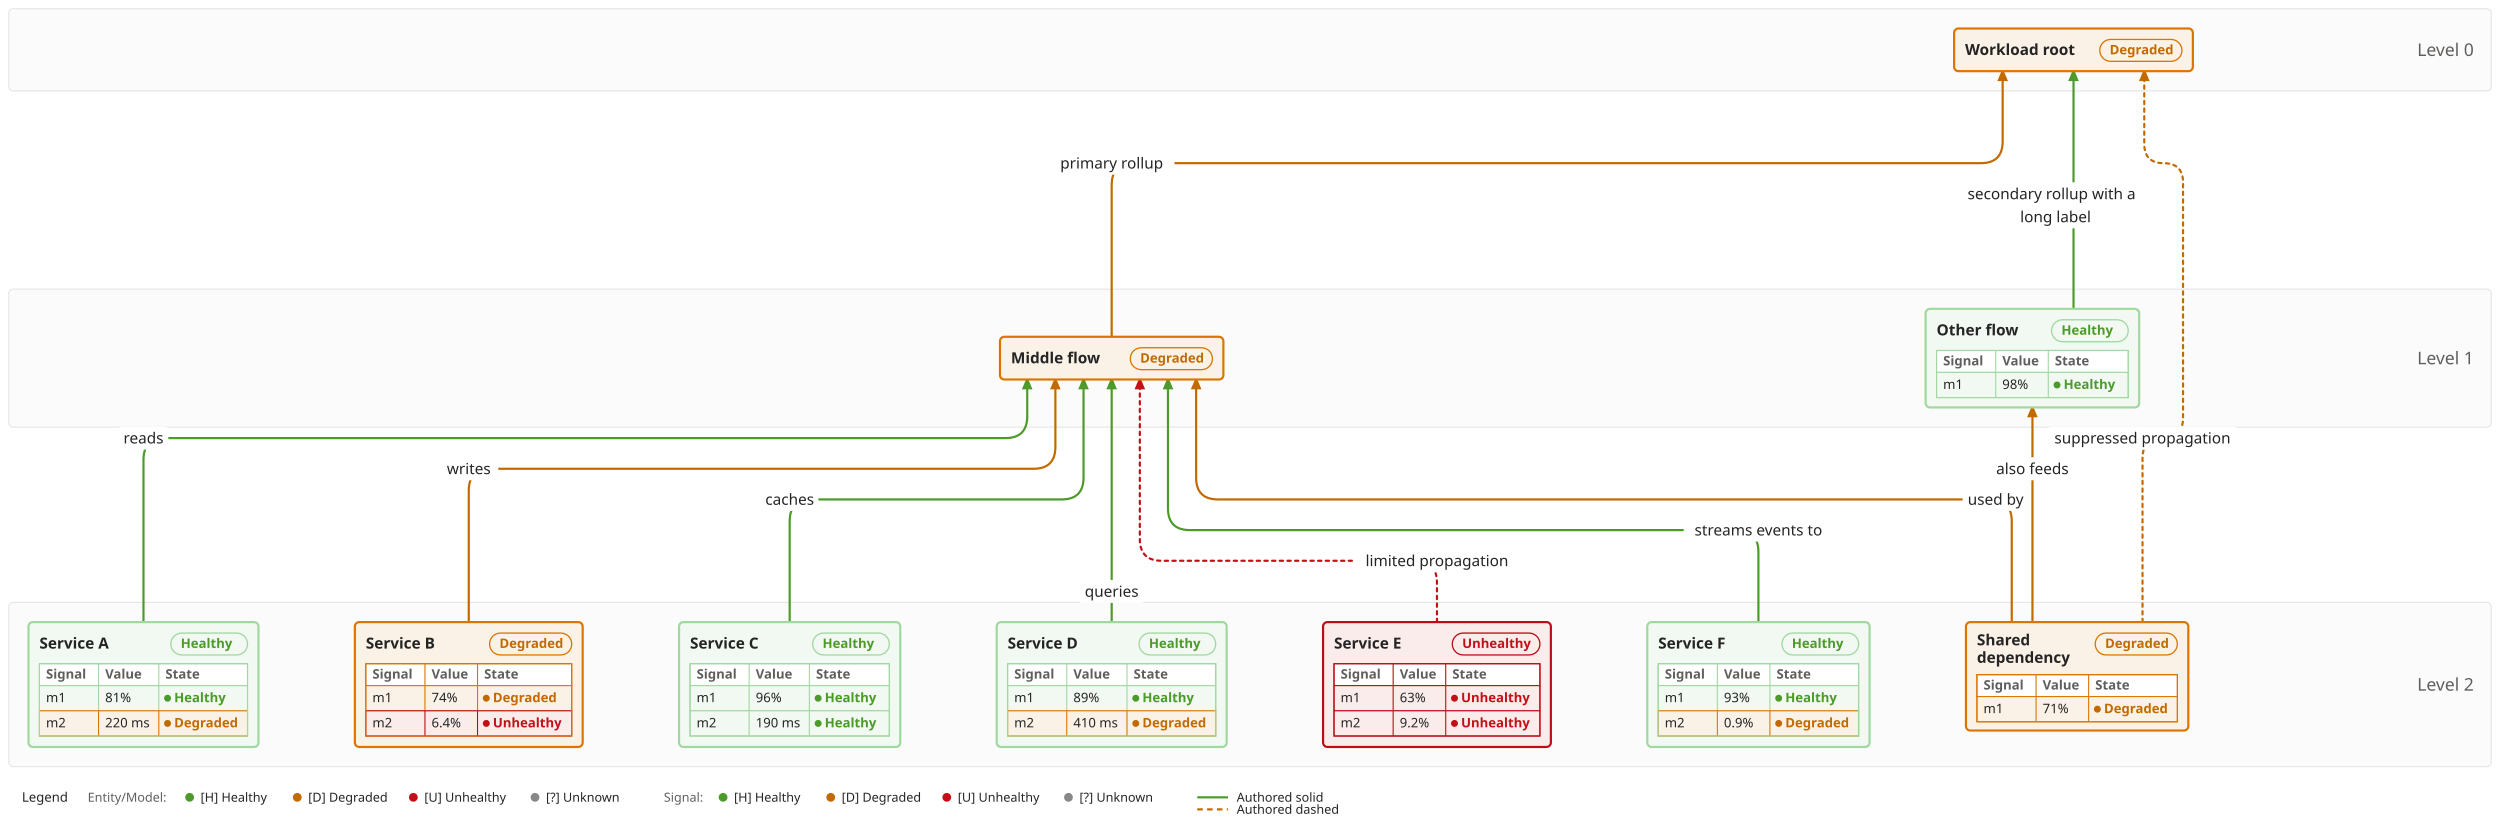
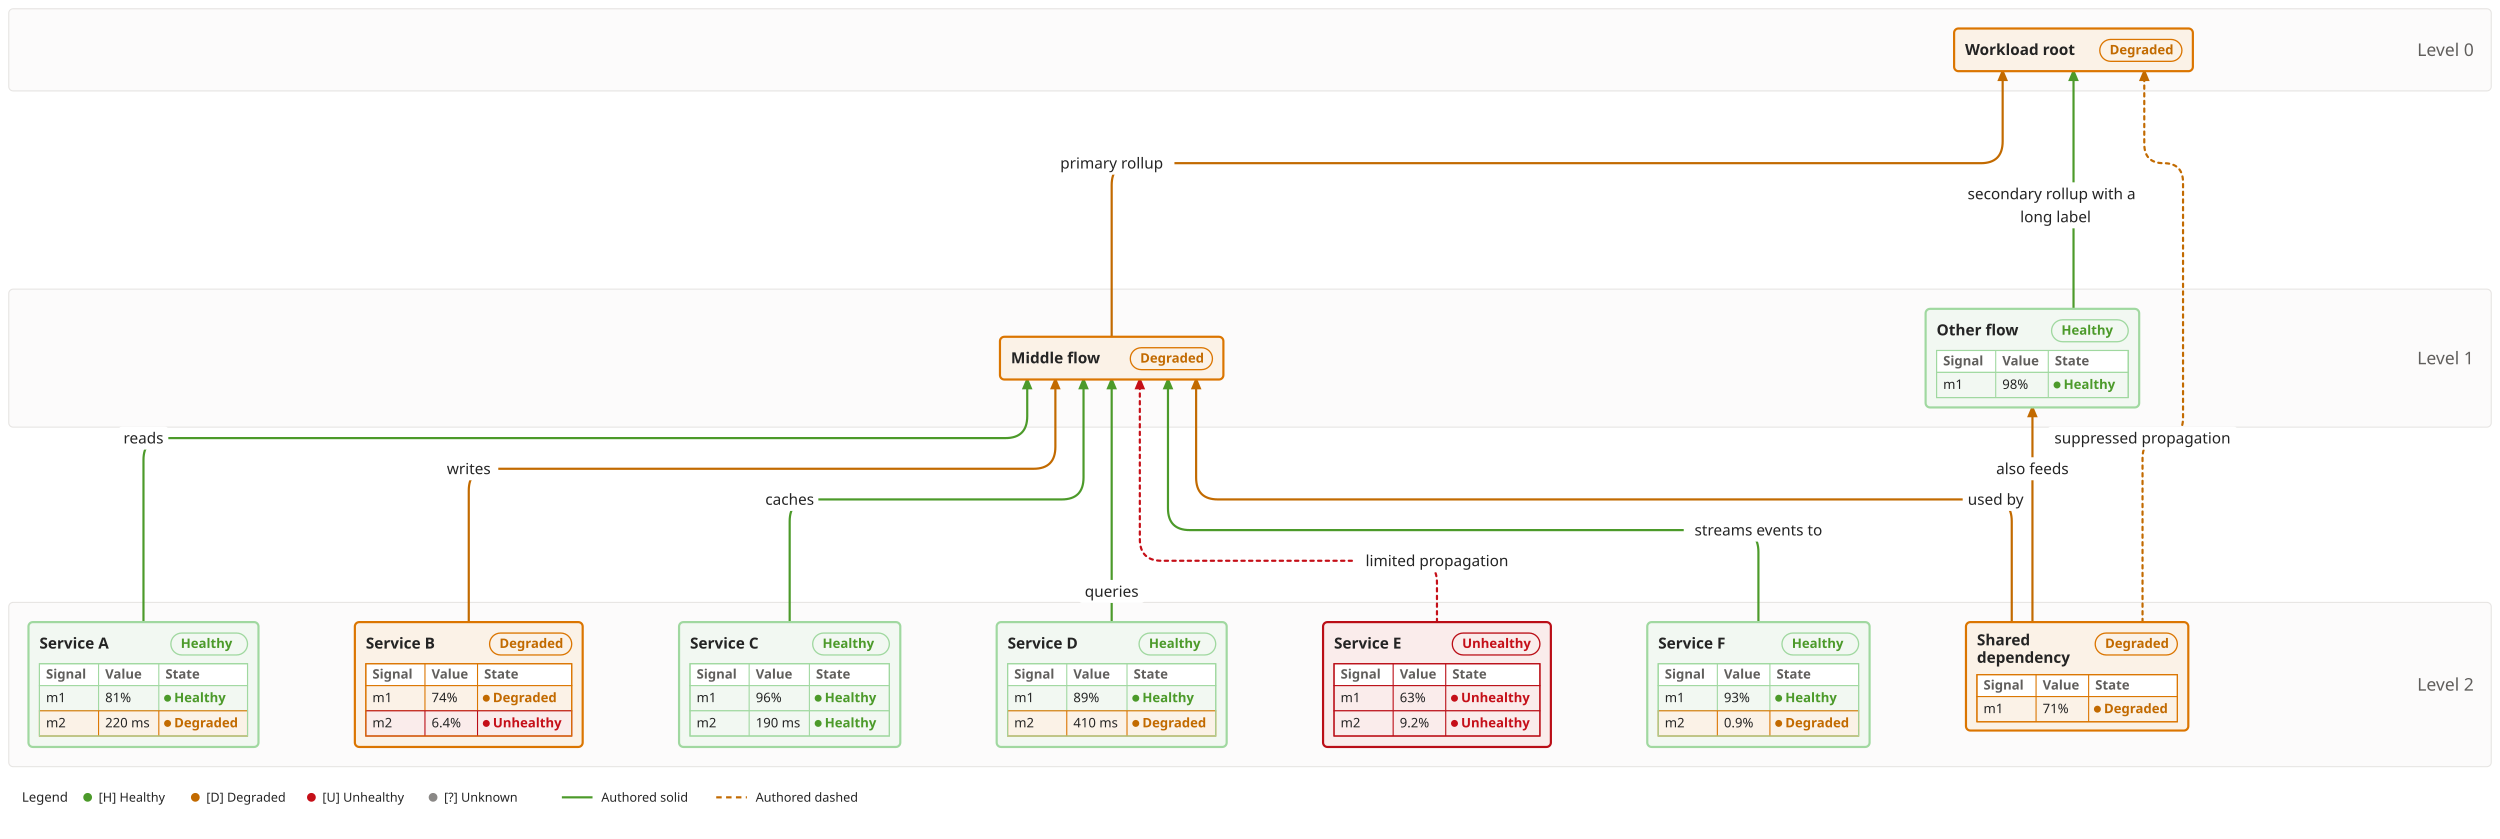
<svg xmlns="http://www.w3.org/2000/svg" class="pele pele-flowchart ahm-root" style="font-family:Segoe UI, Arial Unicode MS, Arial, sans-serif;color:#242424;font:16px sans-serif;letter-spacing:normal;word-spacing:normal;text-transform:none;direction:ltr;" fill="#242424" aria-roledescription="flowchart" role="img" aria-labelledby="ahm-8f4e106b5c-title ahm-8f4e106b5c-desc" data-ahm-theme="portal" viewBox="0 0 2282.59 766" width="2282.59" height="766">
  <rect class="ahm-bg" x="0" y="0" width="100%" height="100%" fill="#ffffff" />
  <g transform="translate(18,18)">
    <g class="pele-clusters">
      <g class="pele-cluster" data-id="lane_0">
        <rect x="-10" y="532" width="2266.59" height="150" fill="#faf9f8" fill-opacity="0.5" stroke="#e6e4e2" style="rx:4px;" />
        <text class="pele-cluster-label" fill="#605e5c" x="2189" y="612.6" text-anchor="start">Level 2</text>
      </g>
      <g class="pele-cluster" data-id="lane_1">
        <rect x="-10" y="246" width="2266.59" height="126" fill="#faf9f8" fill-opacity="0.5" stroke="#e6e4e2" style="rx:4px;" />
        <text class="pele-cluster-label" fill="#605e5c" x="2189" y="314.6" text-anchor="start">Level 1</text>
      </g>
      <g class="pele-cluster" data-id="lane_2">
        <rect x="-10" y="-10" width="2266.59" height="75" fill="#faf9f8" fill-opacity="0.5" stroke="#e6e4e2" style="rx:4px;" />
        <text class="pele-cluster-label" fill="#605e5c" x="2189" y="33.1" text-anchor="start">Level 0</text>
      </g>
    </g>
    <g class="pele-edges" fill="none" stroke="#605e5c" stroke-linecap="round">
      <g class="pele-edge" data-id="L_a_mid_0" style="stroke:#4c9a2a;stroke-width:2px;">
        <path d="M113.0 550.0 L113.0 402.0 Q113.0 382.0 133.0 382.0 L899.9 382.0 Q919.9 382.0 919.9 362.0 L919.9 335.5" />
        <path class="pele-marker" d="M919.86,328.5L923.22,336.5L916.5,336.5Z" fill="#4c9a2a" stroke="#4c9a2a" />
      </g>
      <g class="pele-edge" data-id="L_b_mid_0" style="stroke:#c26a00;stroke-width:2px;">
        <path d="M410.0 550.0 L410.0 430.0 Q410.0 410.0 430.0 410.0 L925.6 410.0 Q945.6 410.0 945.6 390.0 L945.6 335.5" />
        <path class="pele-marker" d="M945.57,328.5L948.93,336.5L942.21,336.5Z" fill="#c26a00" stroke="#c26a00" />
      </g>
      <g class="pele-edge" data-id="L_c_mid_0" style="stroke:#4c9a2a;stroke-width:2px;">
        <path d="M703.0 550.0 L703.0 458.0 Q703.0 438.0 723.0 438.0 L951.3 438.0 Q971.3 438.0 971.3 418.0 L971.3 335.5" />
        <path class="pele-marker" d="M971.29,328.5L974.65,336.5L967.93,336.5Z" fill="#4c9a2a" stroke="#4c9a2a" />
      </g>
      <g class="pele-edge" data-id="L_d_mid_0" style="stroke:#4c9a2a;stroke-width:2px;">
        <path d="M997.0 550.0 L997.0 335.5" />
        <path class="pele-marker" d="M997,328.5L1000.36,336.5L993.64,336.5Z" fill="#4c9a2a" stroke="#4c9a2a" />
      </g>
      <g class="pele-edge" data-id="L_e_mid_0" style="stroke:#c50f18;stroke-width:2px;">
        <path d="M1294.0 550.0 L1294.0 514.0 Q1294.0 494.0 1274.0 494.0 L1042.7 494.0 Q1022.7 494.0 1022.7 474.0 L1022.7 335.5" stroke-dasharray="3 4" />
        <path class="pele-marker" d="M1022.71,328.5L1026.07,336.5L1019.35,336.5Z" fill="#c50f18" stroke="#c50f18" />
      </g>
      <g class="pele-edge" data-id="L_f_mid_0" style="stroke:#4c9a2a;stroke-width:2px;">
        <path d="M1587.5 550.0 L1587.5 486.0 Q1587.5 466.0 1567.5 466.0 L1068.4 466.0 Q1048.4 466.0 1048.4 446.0 L1048.4 335.5" />
        <path class="pele-marker" d="M1048.43,328.5L1051.79,336.5L1045.07,336.5Z" fill="#4c9a2a" stroke="#4c9a2a" />
      </g>
      <g class="pele-edge" data-id="L_shared_mid_0" style="stroke:#c26a00;stroke-width:2px;">
        <path d="M1818.8 550.0 L1818.8 458.0 Q1818.8 438.0 1798.8 438.0 L1094.1 438.0 Q1074.1 438.0 1074.1 418.0 L1074.1 335.5" />
        <path class="pele-marker" d="M1074.14,328.5L1077.5,336.5L1070.78,336.5Z" fill="#c26a00" stroke="#c26a00" />
      </g>
      <g class="pele-edge" data-id="L_shared_other_0" style="stroke:#c26a00;stroke-width:2px;">
        <path d="M1837.7 550.0 L1837.7 361.0" />
        <path class="pele-marker" d="M1837.65,354L1841.01,362L1834.29,362Z" fill="#c26a00" stroke="#c26a00" />
      </g>
      <g class="pele-edge" data-id="L_shared_root_0" style="stroke:#c26a00;stroke-width:2px;">
        <path d="M1938.2 550.0 L1938.2 400.5 Q1938.2 382.0 1956.7 382.0 L1956.7 382.0 Q1975.2 382.0 1975.2 363.5 L1975.2 148.7 Q1975.2 131.0 1957.5 131.0 L1957.5 131.0 Q1939.8 131.0 1939.8 113.3 L1939.8 54.0" stroke-dasharray="3 4" />
        <path class="pele-marker" d="M1939.84,47L1943.2,55L1936.48,55Z" fill="#c26a00" stroke="#c26a00" />
      </g>
      <g class="pele-edge" data-id="L_mid_root_0" style="stroke:#c26a00;stroke-width:2px;">
        <path d="M997.0 289.5 L997.0 151.0 Q997.0 131.0 1017.0 131.0 L1790.5 131.0 Q1810.5 131.0 1810.5 111.0 L1810.5 54.0" />
        <path class="pele-marker" d="M1810.5,47L1813.86,55L1807.14,55Z" fill="#c26a00" stroke="#c26a00" />
      </g>
      <g class="pele-edge" data-id="L_other_root_0" style="stroke:#4c9a2a;stroke-width:2px;">
        <path d="M1875.2 264.0 L1875.2 54.0" />
        <path class="pele-marker" d="M1875.17,47L1878.53,55L1871.81,55Z" fill="#4c9a2a" stroke="#4c9a2a" />
      </g>
    </g>
    <g class="pele-edge-labels" font-size="14">
      <g class="pele-edge-label" data-id="L_a_mid_0">
        <rect x="90.32" y="371.5" width="45.36" height="21" rx="3" fill="#ffffff" />
        <text x="113" y="386.9" text-anchor="middle">reads</text>
      </g>
      <g class="pele-edge-label" data-id="L_b_mid_0">
        <rect x="383.05" y="399.5" width="53.9" height="21" rx="3" fill="#ffffff" />
        <text x="410" y="414.9" text-anchor="middle">writes</text>
      </g>
      <g class="pele-edge-label" data-id="L_c_mid_0">
        <rect x="676.82" y="427.5" width="52.36" height="21" rx="3" fill="#ffffff" />
        <text x="703" y="442.9" text-anchor="middle">caches</text>
      </g>
      <g class="pele-edge-label" data-id="L_d_mid_0">
        <rect x="966.93" y="511.5" width="60.14" height="21" rx="3" fill="#ffffff" />
        <text x="997" y="526.9" text-anchor="middle">queries</text>
      </g>
      <g class="pele-edge-label" data-id="L_e_mid_0">
        <rect x="1217.24" y="483.5" width="153.52" height="21" rx="3" fill="#ffffff" />
        <text x="1294" y="498.9" text-anchor="middle">limited propagation</text>
      </g>
      <g class="pele-edge-label" data-id="L_f_mid_0">
        <rect x="1519.31" y="455.5" width="136.38" height="21" rx="3" fill="#ffffff" />
        <text x="1587.5" y="470.9" text-anchor="middle">streams events to</text>
      </g>
      <g class="pele-edge-label" data-id="L_shared_mid_0">
        <rect x="1774.01" y="427.5" width="60.14" height="21" rx="3" fill="#ffffff" />
        <text x="1804.08" y="442.9" text-anchor="middle">used by</text>
      </g>
      <g class="pele-edge-label" data-id="L_shared_other_0">
        <rect x="1796.69" y="399.5" width="81.93" height="21" rx="3" fill="#ffffff" />
        <text x="1837.66" y="414.9" text-anchor="middle">also feeds</text>
      </g>
      <g class="pele-edge-label" data-id="L_shared_root_0">
        <rect x="1851.66" y="371.5" width="173.01" height="21" rx="3" fill="#ffffff" />
        <text x="1938.16" y="386.9" text-anchor="middle">suppressed propagation</text>
      </g>
      <g class="pele-edge-label" data-id="L_mid_root_0">
        <rect x="939.71" y="120.5" width="114.59" height="21" rx="3" fill="#ffffff" />
        <text x="997" y="135.9" text-anchor="middle">primary rollup</text>
      </g>
      <g class="pele-edge-label" data-id="L_other_root_0">
        <rect x="1785.19" y="148.5" width="179.97" height="42" rx="3" fill="#ffffff" />
        <text text-anchor="middle" xml:space="preserve">
          <tspan x="1875.18" y="163.9">secondary rollup with a</tspan>
          <tspan x="1875.18" y="184.9">long label</tspan>
        </text>
      </g>
    </g>
    <g class="pele-nodes">
      <g class="pele-node pele-shape-rect ahm_healthy ahm_card state-healthy" data-id="a" transform="translate(113,607)">
        <rect x="-105" y="-57" width="210" height="114" fill="#ffffff" stroke="#e6e4e2" style="rx:4px;fill:#f2f8f2;stroke:#a0d8a0;stroke-width:2px;" />
        <g class="ahm-node-content">
          <defs class="ahm-node-clips">
            <clipPath id="ahm-clip-ahm-8f4e106b5c_a-r0-name">
              <rect x="-91" y="3" width="46" height="19" />
            </clipPath>
            <clipPath id="ahm-clip-ahm-8f4e106b5c_a-r0-value">
              <rect x="-37" y="3" width="47" height="19" />
            </clipPath>
            <clipPath id="ahm-clip-ahm-8f4e106b5c_a-r0-state">
              <rect x="18" y="3" width="73" height="19" />
            </clipPath>
            <clipPath id="ahm-clip-ahm-8f4e106b5c_a-r1-name">
              <rect x="-91" y="26" width="46" height="19" />
            </clipPath>
            <clipPath id="ahm-clip-ahm-8f4e106b5c_a-r1-value">
              <rect x="-37" y="26" width="47" height="19" />
            </clipPath>
            <clipPath id="ahm-clip-ahm-8f4e106b5c_a-r1-state">
              <rect x="18" y="26" width="73" height="19" />
            </clipPath>
          </defs>
          <g class="ahm-entity-header entity-state-healthy">
            <text class="ahm-entity-title" x="-95" y="-32.8" font-size="14" fill="#242424" text-anchor="start" font-weight="700">
              <tspan x="-95" y="-32.8">Service A</tspan>
            </text>
            <rect class="ahm-entity-status-badge entity-state-healthy" x="25" y="-47" width="70" height="20" rx="10" ry="10" fill="#f2f8f2" stroke="#a0d8a0" stroke-width="1.2" />
            <text class="ahm-entity-status-text entity-state-healthy" x="34" y="-33.4" font-size="12" font-weight="600" fill="#4c9a2a" text-anchor="start">Healthy</text>
          </g>
          <g class="ahm-signal-table">
            <g class="ahm-signal-table-header">
              <rect x="-95" y="-19" width="190" height="20" fill="#ffffff" stroke="#a0d8a0" stroke-width="1" />
              <line class="ahm-signal-col-sep" x1="-41" y1="-19" x2="-41" y2="1" stroke="#a0d8a0" stroke-width="1" />
              <line class="ahm-signal-col-sep" x1="14" y1="-19" x2="14" y2="1" stroke="#a0d8a0" stroke-width="1" />
              <text x="-89" y="-5.4" font-size="12" font-weight="600" fill="#605e5c" text-anchor="start">Signal</text>
              <text x="-35" y="-5.4" font-size="12" font-weight="600" fill="#605e5c" text-anchor="start">Value</text>
              <text x="20" y="-5.4" font-size="12" font-weight="600" fill="#605e5c" text-anchor="start">State</text>
            </g>
            <g class="ahm-signal-row row-state-healthy" data-signal-id="aSig" data-row-index="0" data-state="healthy">
              <rect x="-95" y="1" width="190" height="23" fill="#f2f8f2" stroke="#a0d8a0" stroke-width="1" />
              <line class="ahm-signal-col-sep" x1="-41" y1="1" x2="-41" y2="24" stroke="#a0d8a0" stroke-width="1" />
              <line class="ahm-signal-col-sep" x1="14" y1="1" x2="14" y2="24" stroke="#a0d8a0" stroke-width="1" />
              <text class="ahm-signal-name" x="-89" y="16.1" font-size="12" fill="#242424" text-anchor="start" font-weight="500" clip-path="url(#ahm-clip-ahm-8f4e106b5c_a-r0-name)">
                <tspan x="-89" y="16.1">m1</tspan>
              </text>
              <text class="ahm-signal-value" x="-35" y="16.1" font-size="12" fill="#242424" text-anchor="start" font-weight="500" clip-path="url(#ahm-clip-ahm-8f4e106b5c_a-r0-value)">
                <tspan x="-35" y="16.1">81%</tspan>
              </text>
              <circle class="ahm-signal-state-dot" cx="22" cy="12.5" r="3.2" fill="#4c9a2a" />
              <text class="ahm-signal-state state-healthy" x="28" y="16.1" font-size="12" font-weight="600" fill="#4c9a2a" text-anchor="start" clip-path="url(#ahm-clip-ahm-8f4e106b5c_a-r0-state)">Healthy</text>
            </g>
            <g class="ahm-signal-row row-state-degraded" data-signal-id="aSig" data-row-index="1" data-state="degraded">
              <rect x="-95" y="24" width="190" height="23" fill="#fbf2e7" stroke="#db7500" stroke-width="1" />
              <line class="ahm-signal-col-sep" x1="-41" y1="24" x2="-41" y2="47" stroke="#db7500" stroke-width="1" />
              <line class="ahm-signal-col-sep" x1="14" y1="24" x2="14" y2="47" stroke="#db7500" stroke-width="1" />
              <text class="ahm-signal-name" x="-89" y="39.1" font-size="12" fill="#242424" text-anchor="start" font-weight="500" clip-path="url(#ahm-clip-ahm-8f4e106b5c_a-r1-name)">
                <tspan x="-89" y="39.1">m2</tspan>
              </text>
              <text class="ahm-signal-value" x="-35" y="39.1" font-size="12" fill="#242424" text-anchor="start" font-weight="500" clip-path="url(#ahm-clip-ahm-8f4e106b5c_a-r1-value)">
                <tspan x="-35" y="39.1">220 ms</tspan>
              </text>
              <circle class="ahm-signal-state-dot" cx="22" cy="35.5" r="3.2" fill="#c26a00" />
              <text class="ahm-signal-state state-degraded" x="28" y="39.1" font-size="12" font-weight="600" fill="#c26a00" text-anchor="start" clip-path="url(#ahm-clip-ahm-8f4e106b5c_a-r1-state)">Degraded</text>
            </g>
          </g>
          <rect class="ahm-signal-table-outline" x="-95" y="-19" width="190" height="66" fill="none" stroke="#a0d8a0" stroke-width="1" />
        </g>
      </g>
      <g class="pele-node pele-shape-rect ahm_degraded ahm_card state-degraded" data-id="b" transform="translate(410,607)">
        <rect x="-104" y="-57" width="208" height="114" fill="#ffffff" stroke="#e6e4e2" style="rx:4px;fill:#fbf2e7;stroke:#db7500;stroke-width:2px;" />
        <g class="ahm-node-content">
          <defs class="ahm-node-clips">
            <clipPath id="ahm-clip-ahm-8f4e106b5c_b-r0-name">
              <rect x="-90" y="3" width="46" height="19" />
            </clipPath>
            <clipPath id="ahm-clip-ahm-8f4e106b5c_b-r0-value">
              <rect x="-36" y="3" width="40" height="19" />
            </clipPath>
            <clipPath id="ahm-clip-ahm-8f4e106b5c_b-r0-state">
              <rect x="12" y="3" width="78" height="19" />
            </clipPath>
            <clipPath id="ahm-clip-ahm-8f4e106b5c_b-r1-name">
              <rect x="-90" y="26" width="46" height="19" />
            </clipPath>
            <clipPath id="ahm-clip-ahm-8f4e106b5c_b-r1-value">
              <rect x="-36" y="26" width="40" height="19" />
            </clipPath>
            <clipPath id="ahm-clip-ahm-8f4e106b5c_b-r1-state">
              <rect x="12" y="26" width="78" height="19" />
            </clipPath>
          </defs>
          <g class="ahm-entity-header entity-state-degraded">
            <text class="ahm-entity-title" x="-94" y="-32.8" font-size="14" fill="#242424" text-anchor="start" font-weight="700">
              <tspan x="-94" y="-32.8">Service B</tspan>
            </text>
            <rect class="ahm-entity-status-badge entity-state-degraded" x="19" y="-47" width="75" height="20" rx="10" ry="10" fill="#fbf2e7" stroke="#db7500" stroke-width="1.2" />
            <text class="ahm-entity-status-text entity-state-degraded" x="28" y="-33.4" font-size="12" font-weight="600" fill="#c26a00" text-anchor="start">Degraded</text>
          </g>
          <g class="ahm-signal-table">
            <g class="ahm-signal-table-header">
              <rect x="-94" y="-19" width="188" height="20" fill="#ffffff" stroke="#db7500" stroke-width="1" />
              <line class="ahm-signal-col-sep" x1="-40" y1="-19" x2="-40" y2="1" stroke="#db7500" stroke-width="1" />
              <line class="ahm-signal-col-sep" x1="8" y1="-19" x2="8" y2="1" stroke="#db7500" stroke-width="1" />
              <text x="-88" y="-5.4" font-size="12" font-weight="600" fill="#605e5c" text-anchor="start">Signal</text>
              <text x="-34" y="-5.4" font-size="12" font-weight="600" fill="#605e5c" text-anchor="start">Value</text>
              <text x="14" y="-5.4" font-size="12" font-weight="600" fill="#605e5c" text-anchor="start">State</text>
            </g>
            <g class="ahm-signal-row row-state-degraded" data-signal-id="bSig" data-row-index="0" data-state="degraded">
              <rect x="-94" y="1" width="188" height="23" fill="#fbf2e7" stroke="#db7500" stroke-width="1" />
              <line class="ahm-signal-col-sep" x1="-40" y1="1" x2="-40" y2="24" stroke="#db7500" stroke-width="1" />
              <line class="ahm-signal-col-sep" x1="8" y1="1" x2="8" y2="24" stroke="#db7500" stroke-width="1" />
              <text class="ahm-signal-name" x="-88" y="16.1" font-size="12" fill="#242424" text-anchor="start" font-weight="500" clip-path="url(#ahm-clip-ahm-8f4e106b5c_b-r0-name)">
                <tspan x="-88" y="16.1">m1</tspan>
              </text>
              <text class="ahm-signal-value" x="-34" y="16.1" font-size="12" fill="#242424" text-anchor="start" font-weight="500" clip-path="url(#ahm-clip-ahm-8f4e106b5c_b-r0-value)">
                <tspan x="-34" y="16.1">74%</tspan>
              </text>
              <circle class="ahm-signal-state-dot" cx="16" cy="12.5" r="3.2" fill="#c26a00" />
              <text class="ahm-signal-state state-degraded" x="22" y="16.1" font-size="12" font-weight="600" fill="#c26a00" text-anchor="start" clip-path="url(#ahm-clip-ahm-8f4e106b5c_b-r0-state)">Degraded</text>
            </g>
            <g class="ahm-signal-row row-state-unhealthy" data-signal-id="bSig" data-row-index="1" data-state="unhealthy">
              <rect x="-94" y="24" width="188" height="23" fill="#faeceb" stroke="#ba0d16" stroke-width="1" />
              <line class="ahm-signal-col-sep" x1="-40" y1="24" x2="-40" y2="47" stroke="#ba0d16" stroke-width="1" />
              <line class="ahm-signal-col-sep" x1="8" y1="24" x2="8" y2="47" stroke="#ba0d16" stroke-width="1" />
              <text class="ahm-signal-name" x="-88" y="39.1" font-size="12" fill="#242424" text-anchor="start" font-weight="500" clip-path="url(#ahm-clip-ahm-8f4e106b5c_b-r1-name)">
                <tspan x="-88" y="39.1">m2</tspan>
              </text>
              <text class="ahm-signal-value" x="-34" y="39.1" font-size="12" fill="#242424" text-anchor="start" font-weight="500" clip-path="url(#ahm-clip-ahm-8f4e106b5c_b-r1-value)">
                <tspan x="-34" y="39.1">6.4%</tspan>
              </text>
              <circle class="ahm-signal-state-dot" cx="16" cy="35.5" r="3.2" fill="#c50f18" />
              <text class="ahm-signal-state state-unhealthy" x="22" y="39.1" font-size="12" font-weight="600" fill="#c50f18" text-anchor="start" clip-path="url(#ahm-clip-ahm-8f4e106b5c_b-r1-state)">Unhealthy</text>
            </g>
          </g>
          <rect class="ahm-signal-table-outline" x="-94" y="-19" width="188" height="66" fill="none" stroke="#db7500" stroke-width="1" />
        </g>
      </g>
      <g class="pele-node pele-shape-rect ahm_healthy ahm_card state-healthy" data-id="c" transform="translate(703,607)">
        <rect x="-101" y="-57" width="202" height="114" fill="#ffffff" stroke="#e6e4e2" style="rx:4px;fill:#f2f8f2;stroke:#a0d8a0;stroke-width:2px;" />
        <g class="ahm-node-content">
          <defs class="ahm-node-clips">
            <clipPath id="ahm-clip-ahm-8f4e106b5c_c-r0-name">
              <rect x="-87" y="3" width="46" height="19" />
            </clipPath>
            <clipPath id="ahm-clip-ahm-8f4e106b5c_c-r0-value">
              <rect x="-33" y="3" width="47" height="19" />
            </clipPath>
            <clipPath id="ahm-clip-ahm-8f4e106b5c_c-r0-state">
              <rect x="22" y="3" width="65" height="19" />
            </clipPath>
            <clipPath id="ahm-clip-ahm-8f4e106b5c_c-r1-name">
              <rect x="-87" y="26" width="46" height="19" />
            </clipPath>
            <clipPath id="ahm-clip-ahm-8f4e106b5c_c-r1-value">
              <rect x="-33" y="26" width="47" height="19" />
            </clipPath>
            <clipPath id="ahm-clip-ahm-8f4e106b5c_c-r1-state">
              <rect x="22" y="26" width="65" height="19" />
            </clipPath>
          </defs>
          <g class="ahm-entity-header entity-state-healthy">
            <text class="ahm-entity-title" x="-91" y="-32.8" font-size="14" fill="#242424" text-anchor="start" font-weight="700">
              <tspan x="-91" y="-32.8">Service C</tspan>
            </text>
            <rect class="ahm-entity-status-badge entity-state-healthy" x="21" y="-47" width="70" height="20" rx="10" ry="10" fill="#f2f8f2" stroke="#a0d8a0" stroke-width="1.2" />
            <text class="ahm-entity-status-text entity-state-healthy" x="30" y="-33.4" font-size="12" font-weight="600" fill="#4c9a2a" text-anchor="start">Healthy</text>
          </g>
          <g class="ahm-signal-table">
            <g class="ahm-signal-table-header">
              <rect x="-91" y="-19" width="182" height="20" fill="#ffffff" stroke="#a0d8a0" stroke-width="1" />
              <line class="ahm-signal-col-sep" x1="-37" y1="-19" x2="-37" y2="1" stroke="#a0d8a0" stroke-width="1" />
              <line class="ahm-signal-col-sep" x1="18" y1="-19" x2="18" y2="1" stroke="#a0d8a0" stroke-width="1" />
              <text x="-85" y="-5.4" font-size="12" font-weight="600" fill="#605e5c" text-anchor="start">Signal</text>
              <text x="-31" y="-5.4" font-size="12" font-weight="600" fill="#605e5c" text-anchor="start">Value</text>
              <text x="24" y="-5.4" font-size="12" font-weight="600" fill="#605e5c" text-anchor="start">State</text>
            </g>
            <g class="ahm-signal-row row-state-healthy" data-signal-id="cSig" data-row-index="0" data-state="healthy">
              <rect x="-91" y="1" width="182" height="23" fill="#f2f8f2" stroke="#a0d8a0" stroke-width="1" />
              <line class="ahm-signal-col-sep" x1="-37" y1="1" x2="-37" y2="24" stroke="#a0d8a0" stroke-width="1" />
              <line class="ahm-signal-col-sep" x1="18" y1="1" x2="18" y2="24" stroke="#a0d8a0" stroke-width="1" />
              <text class="ahm-signal-name" x="-85" y="16.1" font-size="12" fill="#242424" text-anchor="start" font-weight="500" clip-path="url(#ahm-clip-ahm-8f4e106b5c_c-r0-name)">
                <tspan x="-85" y="16.1">m1</tspan>
              </text>
              <text class="ahm-signal-value" x="-31" y="16.1" font-size="12" fill="#242424" text-anchor="start" font-weight="500" clip-path="url(#ahm-clip-ahm-8f4e106b5c_c-r0-value)">
                <tspan x="-31" y="16.1">96%</tspan>
              </text>
              <circle class="ahm-signal-state-dot" cx="26" cy="12.5" r="3.2" fill="#4c9a2a" />
              <text class="ahm-signal-state state-healthy" x="32" y="16.1" font-size="12" font-weight="600" fill="#4c9a2a" text-anchor="start" clip-path="url(#ahm-clip-ahm-8f4e106b5c_c-r0-state)">Healthy</text>
            </g>
            <g class="ahm-signal-row row-state-healthy" data-signal-id="cSig" data-row-index="1" data-state="healthy">
              <rect x="-91" y="24" width="182" height="23" fill="#f2f8f2" stroke="#a0d8a0" stroke-width="1" />
              <line class="ahm-signal-col-sep" x1="-37" y1="24" x2="-37" y2="47" stroke="#a0d8a0" stroke-width="1" />
              <line class="ahm-signal-col-sep" x1="18" y1="24" x2="18" y2="47" stroke="#a0d8a0" stroke-width="1" />
              <text class="ahm-signal-name" x="-85" y="39.1" font-size="12" fill="#242424" text-anchor="start" font-weight="500" clip-path="url(#ahm-clip-ahm-8f4e106b5c_c-r1-name)">
                <tspan x="-85" y="39.1">m2</tspan>
              </text>
              <text class="ahm-signal-value" x="-31" y="39.1" font-size="12" fill="#242424" text-anchor="start" font-weight="500" clip-path="url(#ahm-clip-ahm-8f4e106b5c_c-r1-value)">
                <tspan x="-31" y="39.1">190 ms</tspan>
              </text>
              <circle class="ahm-signal-state-dot" cx="26" cy="35.5" r="3.2" fill="#4c9a2a" />
              <text class="ahm-signal-state state-healthy" x="32" y="39.1" font-size="12" font-weight="600" fill="#4c9a2a" text-anchor="start" clip-path="url(#ahm-clip-ahm-8f4e106b5c_c-r1-state)">Healthy</text>
            </g>
          </g>
          <rect class="ahm-signal-table-outline" x="-91" y="-19" width="182" height="66" fill="none" stroke="#a0d8a0" stroke-width="1" />
        </g>
      </g>
      <g class="pele-node pele-shape-rect ahm_healthy ahm_card state-healthy" data-id="d" transform="translate(997,607)">
        <rect x="-105" y="-57" width="210" height="114" fill="#ffffff" stroke="#e6e4e2" style="rx:4px;fill:#f2f8f2;stroke:#a0d8a0;stroke-width:2px;" />
        <g class="ahm-node-content">
          <defs class="ahm-node-clips">
            <clipPath id="ahm-clip-ahm-8f4e106b5c_d-r0-name">
              <rect x="-91" y="3" width="46" height="19" />
            </clipPath>
            <clipPath id="ahm-clip-ahm-8f4e106b5c_d-r0-value">
              <rect x="-37" y="3" width="47" height="19" />
            </clipPath>
            <clipPath id="ahm-clip-ahm-8f4e106b5c_d-r0-state">
              <rect x="18" y="3" width="73" height="19" />
            </clipPath>
            <clipPath id="ahm-clip-ahm-8f4e106b5c_d-r1-name">
              <rect x="-91" y="26" width="46" height="19" />
            </clipPath>
            <clipPath id="ahm-clip-ahm-8f4e106b5c_d-r1-value">
              <rect x="-37" y="26" width="47" height="19" />
            </clipPath>
            <clipPath id="ahm-clip-ahm-8f4e106b5c_d-r1-state">
              <rect x="18" y="26" width="73" height="19" />
            </clipPath>
          </defs>
          <g class="ahm-entity-header entity-state-healthy">
            <text class="ahm-entity-title" x="-95" y="-32.8" font-size="14" fill="#242424" text-anchor="start" font-weight="700">
              <tspan x="-95" y="-32.8">Service D</tspan>
            </text>
            <rect class="ahm-entity-status-badge entity-state-healthy" x="25" y="-47" width="70" height="20" rx="10" ry="10" fill="#f2f8f2" stroke="#a0d8a0" stroke-width="1.2" />
            <text class="ahm-entity-status-text entity-state-healthy" x="34" y="-33.4" font-size="12" font-weight="600" fill="#4c9a2a" text-anchor="start">Healthy</text>
          </g>
          <g class="ahm-signal-table">
            <g class="ahm-signal-table-header">
              <rect x="-95" y="-19" width="190" height="20" fill="#ffffff" stroke="#a0d8a0" stroke-width="1" />
              <line class="ahm-signal-col-sep" x1="-41" y1="-19" x2="-41" y2="1" stroke="#a0d8a0" stroke-width="1" />
              <line class="ahm-signal-col-sep" x1="14" y1="-19" x2="14" y2="1" stroke="#a0d8a0" stroke-width="1" />
              <text x="-89" y="-5.4" font-size="12" font-weight="600" fill="#605e5c" text-anchor="start">Signal</text>
              <text x="-35" y="-5.4" font-size="12" font-weight="600" fill="#605e5c" text-anchor="start">Value</text>
              <text x="20" y="-5.4" font-size="12" font-weight="600" fill="#605e5c" text-anchor="start">State</text>
            </g>
            <g class="ahm-signal-row row-state-healthy" data-signal-id="dSig" data-row-index="0" data-state="healthy">
              <rect x="-95" y="1" width="190" height="23" fill="#f2f8f2" stroke="#a0d8a0" stroke-width="1" />
              <line class="ahm-signal-col-sep" x1="-41" y1="1" x2="-41" y2="24" stroke="#a0d8a0" stroke-width="1" />
              <line class="ahm-signal-col-sep" x1="14" y1="1" x2="14" y2="24" stroke="#a0d8a0" stroke-width="1" />
              <text class="ahm-signal-name" x="-89" y="16.1" font-size="12" fill="#242424" text-anchor="start" font-weight="500" clip-path="url(#ahm-clip-ahm-8f4e106b5c_d-r0-name)">
                <tspan x="-89" y="16.1">m1</tspan>
              </text>
              <text class="ahm-signal-value" x="-35" y="16.1" font-size="12" fill="#242424" text-anchor="start" font-weight="500" clip-path="url(#ahm-clip-ahm-8f4e106b5c_d-r0-value)">
                <tspan x="-35" y="16.1">89%</tspan>
              </text>
              <circle class="ahm-signal-state-dot" cx="22" cy="12.5" r="3.2" fill="#4c9a2a" />
              <text class="ahm-signal-state state-healthy" x="28" y="16.1" font-size="12" font-weight="600" fill="#4c9a2a" text-anchor="start" clip-path="url(#ahm-clip-ahm-8f4e106b5c_d-r0-state)">Healthy</text>
            </g>
            <g class="ahm-signal-row row-state-degraded" data-signal-id="dSig" data-row-index="1" data-state="degraded">
              <rect x="-95" y="24" width="190" height="23" fill="#fbf2e7" stroke="#db7500" stroke-width="1" />
              <line class="ahm-signal-col-sep" x1="-41" y1="24" x2="-41" y2="47" stroke="#db7500" stroke-width="1" />
              <line class="ahm-signal-col-sep" x1="14" y1="24" x2="14" y2="47" stroke="#db7500" stroke-width="1" />
              <text class="ahm-signal-name" x="-89" y="39.1" font-size="12" fill="#242424" text-anchor="start" font-weight="500" clip-path="url(#ahm-clip-ahm-8f4e106b5c_d-r1-name)">
                <tspan x="-89" y="39.1">m2</tspan>
              </text>
              <text class="ahm-signal-value" x="-35" y="39.1" font-size="12" fill="#242424" text-anchor="start" font-weight="500" clip-path="url(#ahm-clip-ahm-8f4e106b5c_d-r1-value)">
                <tspan x="-35" y="39.1">410 ms</tspan>
              </text>
              <circle class="ahm-signal-state-dot" cx="22" cy="35.5" r="3.2" fill="#c26a00" />
              <text class="ahm-signal-state state-degraded" x="28" y="39.1" font-size="12" font-weight="600" fill="#c26a00" text-anchor="start" clip-path="url(#ahm-clip-ahm-8f4e106b5c_d-r1-state)">Degraded</text>
            </g>
          </g>
          <rect class="ahm-signal-table-outline" x="-95" y="-19" width="190" height="66" fill="none" stroke="#a0d8a0" stroke-width="1" />
        </g>
      </g>
      <g class="pele-node pele-shape-rect ahm_unhealthy ahm_card state-unhealthy" data-id="e" transform="translate(1294,607)">
        <rect x="-104" y="-57" width="208" height="114" fill="#ffffff" stroke="#e6e4e2" style="rx:4px;fill:#faeceb;stroke:#ba0d16;stroke-width:2px;" />
        <g class="ahm-node-content">
          <defs class="ahm-node-clips">
            <clipPath id="ahm-clip-ahm-8f4e106b5c_e-r0-name">
              <rect x="-90" y="3" width="46" height="19" />
            </clipPath>
            <clipPath id="ahm-clip-ahm-8f4e106b5c_e-r0-value">
              <rect x="-36" y="3" width="40" height="19" />
            </clipPath>
            <clipPath id="ahm-clip-ahm-8f4e106b5c_e-r0-state">
              <rect x="12" y="3" width="78" height="19" />
            </clipPath>
            <clipPath id="ahm-clip-ahm-8f4e106b5c_e-r1-name">
              <rect x="-90" y="26" width="46" height="19" />
            </clipPath>
            <clipPath id="ahm-clip-ahm-8f4e106b5c_e-r1-value">
              <rect x="-36" y="26" width="40" height="19" />
            </clipPath>
            <clipPath id="ahm-clip-ahm-8f4e106b5c_e-r1-state">
              <rect x="12" y="26" width="78" height="19" />
            </clipPath>
          </defs>
          <g class="ahm-entity-header entity-state-unhealthy">
            <text class="ahm-entity-title" x="-94" y="-32.8" font-size="14" fill="#242424" text-anchor="start" font-weight="700">
              <tspan x="-94" y="-32.8">Service E</tspan>
            </text>
            <rect class="ahm-entity-status-badge entity-state-unhealthy" x="14" y="-47" width="80" height="20" rx="10" ry="10" fill="#faeceb" stroke="#ba0d16" stroke-width="1.2" />
            <text class="ahm-entity-status-text entity-state-unhealthy" x="23" y="-33.4" font-size="12" font-weight="600" fill="#c50f18" text-anchor="start">Unhealthy</text>
          </g>
          <g class="ahm-signal-table">
            <g class="ahm-signal-table-header">
              <rect x="-94" y="-19" width="188" height="20" fill="#ffffff" stroke="#ba0d16" stroke-width="1" />
              <line class="ahm-signal-col-sep" x1="-40" y1="-19" x2="-40" y2="1" stroke="#ba0d16" stroke-width="1" />
              <line class="ahm-signal-col-sep" x1="8" y1="-19" x2="8" y2="1" stroke="#ba0d16" stroke-width="1" />
              <text x="-88" y="-5.4" font-size="12" font-weight="600" fill="#605e5c" text-anchor="start">Signal</text>
              <text x="-34" y="-5.4" font-size="12" font-weight="600" fill="#605e5c" text-anchor="start">Value</text>
              <text x="14" y="-5.4" font-size="12" font-weight="600" fill="#605e5c" text-anchor="start">State</text>
            </g>
            <g class="ahm-signal-row row-state-unhealthy" data-signal-id="eSig" data-row-index="0" data-state="unhealthy">
              <rect x="-94" y="1" width="188" height="23" fill="#faeceb" stroke="#ba0d16" stroke-width="1" />
              <line class="ahm-signal-col-sep" x1="-40" y1="1" x2="-40" y2="24" stroke="#ba0d16" stroke-width="1" />
              <line class="ahm-signal-col-sep" x1="8" y1="1" x2="8" y2="24" stroke="#ba0d16" stroke-width="1" />
              <text class="ahm-signal-name" x="-88" y="16.1" font-size="12" fill="#242424" text-anchor="start" font-weight="500" clip-path="url(#ahm-clip-ahm-8f4e106b5c_e-r0-name)">
                <tspan x="-88" y="16.1">m1</tspan>
              </text>
              <text class="ahm-signal-value" x="-34" y="16.1" font-size="12" fill="#242424" text-anchor="start" font-weight="500" clip-path="url(#ahm-clip-ahm-8f4e106b5c_e-r0-value)">
                <tspan x="-34" y="16.1">63%</tspan>
              </text>
              <circle class="ahm-signal-state-dot" cx="16" cy="12.5" r="3.2" fill="#c50f18" />
              <text class="ahm-signal-state state-unhealthy" x="22" y="16.1" font-size="12" font-weight="600" fill="#c50f18" text-anchor="start" clip-path="url(#ahm-clip-ahm-8f4e106b5c_e-r0-state)">Unhealthy</text>
            </g>
            <g class="ahm-signal-row row-state-unhealthy" data-signal-id="eSig" data-row-index="1" data-state="unhealthy">
              <rect x="-94" y="24" width="188" height="23" fill="#faeceb" stroke="#ba0d16" stroke-width="1" />
              <line class="ahm-signal-col-sep" x1="-40" y1="24" x2="-40" y2="47" stroke="#ba0d16" stroke-width="1" />
              <line class="ahm-signal-col-sep" x1="8" y1="24" x2="8" y2="47" stroke="#ba0d16" stroke-width="1" />
              <text class="ahm-signal-name" x="-88" y="39.1" font-size="12" fill="#242424" text-anchor="start" font-weight="500" clip-path="url(#ahm-clip-ahm-8f4e106b5c_e-r1-name)">
                <tspan x="-88" y="39.1">m2</tspan>
              </text>
              <text class="ahm-signal-value" x="-34" y="39.1" font-size="12" fill="#242424" text-anchor="start" font-weight="500" clip-path="url(#ahm-clip-ahm-8f4e106b5c_e-r1-value)">
                <tspan x="-34" y="39.1">9.2%</tspan>
              </text>
              <circle class="ahm-signal-state-dot" cx="16" cy="35.5" r="3.2" fill="#c50f18" />
              <text class="ahm-signal-state state-unhealthy" x="22" y="39.1" font-size="12" font-weight="600" fill="#c50f18" text-anchor="start" clip-path="url(#ahm-clip-ahm-8f4e106b5c_e-r1-state)">Unhealthy</text>
            </g>
          </g>
          <rect class="ahm-signal-table-outline" x="-94" y="-19" width="188" height="66" fill="none" stroke="#ba0d16" stroke-width="1" />
        </g>
      </g>
      <g class="pele-node pele-shape-rect ahm_healthy ahm_card state-healthy" data-id="f" transform="translate(1587.5,607)">
        <rect x="-101.5" y="-57" width="203" height="114" fill="#ffffff" stroke="#e6e4e2" style="rx:4px;fill:#f2f8f2;stroke:#a0d8a0;stroke-width:2px;" />
        <g class="ahm-node-content">
          <defs class="ahm-node-clips">
            <clipPath id="ahm-clip-ahm-8f4e106b5c_f-r0-name">
              <rect x="-87.5" y="3" width="46" height="19" />
            </clipPath>
            <clipPath id="ahm-clip-ahm-8f4e106b5c_f-r0-value">
              <rect x="-33.5" y="3" width="40" height="19" />
            </clipPath>
            <clipPath id="ahm-clip-ahm-8f4e106b5c_f-r0-state">
              <rect x="14.5" y="3" width="73" height="19" />
            </clipPath>
            <clipPath id="ahm-clip-ahm-8f4e106b5c_f-r1-name">
              <rect x="-87.5" y="26" width="46" height="19" />
            </clipPath>
            <clipPath id="ahm-clip-ahm-8f4e106b5c_f-r1-value">
              <rect x="-33.5" y="26" width="40" height="19" />
            </clipPath>
            <clipPath id="ahm-clip-ahm-8f4e106b5c_f-r1-state">
              <rect x="14.5" y="26" width="73" height="19" />
            </clipPath>
          </defs>
          <g class="ahm-entity-header entity-state-healthy">
            <text class="ahm-entity-title" x="-91.5" y="-32.8" font-size="14" fill="#242424" text-anchor="start" font-weight="700">
              <tspan x="-91.5" y="-32.8">Service F</tspan>
            </text>
            <rect class="ahm-entity-status-badge entity-state-healthy" x="21.5" y="-47" width="70" height="20" rx="10" ry="10" fill="#f2f8f2" stroke="#a0d8a0" stroke-width="1.2" />
            <text class="ahm-entity-status-text entity-state-healthy" x="30.5" y="-33.4" font-size="12" font-weight="600" fill="#4c9a2a" text-anchor="start">Healthy</text>
          </g>
          <g class="ahm-signal-table">
            <g class="ahm-signal-table-header">
              <rect x="-91.5" y="-19" width="183" height="20" fill="#ffffff" stroke="#a0d8a0" stroke-width="1" />
              <line class="ahm-signal-col-sep" x1="-37.5" y1="-19" x2="-37.5" y2="1" stroke="#a0d8a0" stroke-width="1" />
              <line class="ahm-signal-col-sep" x1="10.5" y1="-19" x2="10.5" y2="1" stroke="#a0d8a0" stroke-width="1" />
              <text x="-85.5" y="-5.4" font-size="12" font-weight="600" fill="#605e5c" text-anchor="start">Signal</text>
              <text x="-31.5" y="-5.4" font-size="12" font-weight="600" fill="#605e5c" text-anchor="start">Value</text>
              <text x="16.5" y="-5.4" font-size="12" font-weight="600" fill="#605e5c" text-anchor="start">State</text>
            </g>
            <g class="ahm-signal-row row-state-healthy" data-signal-id="fSig" data-row-index="0" data-state="healthy">
              <rect x="-91.5" y="1" width="183" height="23" fill="#f2f8f2" stroke="#a0d8a0" stroke-width="1" />
              <line class="ahm-signal-col-sep" x1="-37.5" y1="1" x2="-37.5" y2="24" stroke="#a0d8a0" stroke-width="1" />
              <line class="ahm-signal-col-sep" x1="10.5" y1="1" x2="10.5" y2="24" stroke="#a0d8a0" stroke-width="1" />
              <text class="ahm-signal-name" x="-85.5" y="16.1" font-size="12" fill="#242424" text-anchor="start" font-weight="500" clip-path="url(#ahm-clip-ahm-8f4e106b5c_f-r0-name)">
                <tspan x="-85.5" y="16.1">m1</tspan>
              </text>
              <text class="ahm-signal-value" x="-31.5" y="16.1" font-size="12" fill="#242424" text-anchor="start" font-weight="500" clip-path="url(#ahm-clip-ahm-8f4e106b5c_f-r0-value)">
                <tspan x="-31.5" y="16.1">93%</tspan>
              </text>
              <circle class="ahm-signal-state-dot" cx="18.5" cy="12.5" r="3.2" fill="#4c9a2a" />
              <text class="ahm-signal-state state-healthy" x="24.5" y="16.1" font-size="12" font-weight="600" fill="#4c9a2a" text-anchor="start" clip-path="url(#ahm-clip-ahm-8f4e106b5c_f-r0-state)">Healthy</text>
            </g>
            <g class="ahm-signal-row row-state-degraded" data-signal-id="fSig" data-row-index="1" data-state="degraded">
              <rect x="-91.5" y="24" width="183" height="23" fill="#fbf2e7" stroke="#db7500" stroke-width="1" />
              <line class="ahm-signal-col-sep" x1="-37.5" y1="24" x2="-37.5" y2="47" stroke="#db7500" stroke-width="1" />
              <line class="ahm-signal-col-sep" x1="10.5" y1="24" x2="10.5" y2="47" stroke="#db7500" stroke-width="1" />
              <text class="ahm-signal-name" x="-85.5" y="39.1" font-size="12" fill="#242424" text-anchor="start" font-weight="500" clip-path="url(#ahm-clip-ahm-8f4e106b5c_f-r1-name)">
                <tspan x="-85.5" y="39.1">m2</tspan>
              </text>
              <text class="ahm-signal-value" x="-31.5" y="39.1" font-size="12" fill="#242424" text-anchor="start" font-weight="500" clip-path="url(#ahm-clip-ahm-8f4e106b5c_f-r1-value)">
                <tspan x="-31.5" y="39.1">0.9%</tspan>
              </text>
              <circle class="ahm-signal-state-dot" cx="18.5" cy="35.5" r="3.2" fill="#c26a00" />
              <text class="ahm-signal-state state-degraded" x="24.5" y="39.1" font-size="12" font-weight="600" fill="#c26a00" text-anchor="start" clip-path="url(#ahm-clip-ahm-8f4e106b5c_f-r1-state)">Degraded</text>
            </g>
          </g>
          <rect class="ahm-signal-table-outline" x="-91.5" y="-19" width="183" height="66" fill="none" stroke="#a0d8a0" stroke-width="1" />
        </g>
      </g>
      <g class="pele-node pele-shape-rect ahm_degraded ahm_card state-degraded" data-id="shared" transform="translate(1878.5,599.5)">
        <rect x="-101.5" y="-49.5" width="203" height="99" fill="#ffffff" stroke="#e6e4e2" style="rx:4px;fill:#fbf2e7;stroke:#db7500;stroke-width:2px;" />
        <g class="ahm-node-content">
          <defs class="ahm-node-clips">
            <clipPath id="ahm-clip-ahm-8f4e106b5c_shared-r0-name">
              <rect x="-87.5" y="20.5" width="46" height="19" />
            </clipPath>
            <clipPath id="ahm-clip-ahm-8f4e106b5c_shared-r0-value">
              <rect x="-33.5" y="20.5" width="40" height="19" />
            </clipPath>
            <clipPath id="ahm-clip-ahm-8f4e106b5c_shared-r0-state">
              <rect x="14.5" y="20.5" width="73" height="19" />
            </clipPath>
          </defs>
          <g class="ahm-entity-header entity-state-degraded">
            <text class="ahm-entity-title" x="-91.5" y="-28.3" font-size="14" fill="#242424" text-anchor="start" font-weight="700">
              <tspan x="-91.5" y="-28.3">Shared</tspan>
              <tspan x="-91.5" y="-12.3">dependency</tspan>
            </text>
            <rect class="ahm-entity-status-badge entity-state-degraded" x="16.5" y="-39.5" width="75" height="20" rx="10" ry="10" fill="#fbf2e7" stroke="#db7500" stroke-width="1.2" />
            <text class="ahm-entity-status-text entity-state-degraded" x="25.5" y="-25.9" font-size="12" font-weight="600" fill="#c26a00" text-anchor="start">Degraded</text>
          </g>
          <g class="ahm-signal-table">
            <g class="ahm-signal-table-header">
              <rect x="-91.5" y="-1.5" width="183" height="20" fill="#ffffff" stroke="#db7500" stroke-width="1" />
              <line class="ahm-signal-col-sep" x1="-37.5" y1="-1.5" x2="-37.5" y2="18.5" stroke="#db7500" stroke-width="1" />
              <line class="ahm-signal-col-sep" x1="10.5" y1="-1.5" x2="10.5" y2="18.5" stroke="#db7500" stroke-width="1" />
              <text x="-85.5" y="12.1" font-size="12" font-weight="600" fill="#605e5c" text-anchor="start">Signal</text>
              <text x="-31.5" y="12.1" font-size="12" font-weight="600" fill="#605e5c" text-anchor="start">Value</text>
              <text x="16.5" y="12.1" font-size="12" font-weight="600" fill="#605e5c" text-anchor="start">State</text>
            </g>
            <g class="ahm-signal-row row-state-degraded" data-signal-id="sSig" data-row-index="0" data-state="degraded">
              <rect x="-91.5" y="18.5" width="183" height="23" fill="#fbf2e7" stroke="#db7500" stroke-width="1" />
              <line class="ahm-signal-col-sep" x1="-37.5" y1="18.5" x2="-37.5" y2="41.5" stroke="#db7500" stroke-width="1" />
              <line class="ahm-signal-col-sep" x1="10.5" y1="18.5" x2="10.5" y2="41.5" stroke="#db7500" stroke-width="1" />
              <text class="ahm-signal-name" x="-85.5" y="33.6" font-size="12" fill="#242424" text-anchor="start" font-weight="500" clip-path="url(#ahm-clip-ahm-8f4e106b5c_shared-r0-name)">
                <tspan x="-85.5" y="33.6">m1</tspan>
              </text>
              <text class="ahm-signal-value" x="-31.5" y="33.6" font-size="12" fill="#242424" text-anchor="start" font-weight="500" clip-path="url(#ahm-clip-ahm-8f4e106b5c_shared-r0-value)">
                <tspan x="-31.5" y="33.6">71%</tspan>
              </text>
              <circle class="ahm-signal-state-dot" cx="18.5" cy="30" r="3.2" fill="#c26a00" />
              <text class="ahm-signal-state state-degraded" x="24.5" y="33.6" font-size="12" font-weight="600" fill="#c26a00" text-anchor="start" clip-path="url(#ahm-clip-ahm-8f4e106b5c_shared-r0-state)">Degraded</text>
            </g>
          </g>
          <rect class="ahm-signal-table-outline" x="-91.5" y="-1.5" width="183" height="43" fill="none" stroke="#db7500" stroke-width="1" />
        </g>
      </g>
      <g class="pele-node pele-shape-rect ahm_degraded ahm_card state-degraded" data-id="mid" transform="translate(997,309)">
        <rect x="-102" y="-19.5" width="204" height="39" fill="#ffffff" stroke="#e6e4e2" style="rx:4px;fill:#fbf2e7;stroke:#db7500;stroke-width:2px;" />
        <g class="ahm-node-content">
          <defs class="ahm-node-clips" />
          <g class="ahm-entity-header entity-state-degraded">
            <text class="ahm-entity-title" x="-92" y="4.7" font-size="14" fill="#242424" text-anchor="start" font-weight="700">
              <tspan x="-92" y="4.7">Middle flow</tspan>
            </text>
            <rect class="ahm-entity-status-badge entity-state-degraded" x="17" y="-9.5" width="75" height="20" rx="10" ry="10" fill="#fbf2e7" stroke="#db7500" stroke-width="1.2" />
            <text class="ahm-entity-status-text entity-state-degraded" x="26" y="4.1" font-size="12" font-weight="600" fill="#c26a00" text-anchor="start">Degraded</text>
          </g>
        </g>
      </g>
      <g class="pele-node pele-shape-rect ahm_healthy ahm_card state-healthy" data-id="other" transform="translate(1837.65,309)">
        <rect x="-97.5" y="-45" width="195" height="90" fill="#ffffff" stroke="#e6e4e2" style="rx:4px;fill:#f2f8f2;stroke:#a0d8a0;stroke-width:2px;" />
        <g class="ahm-node-content">
          <defs class="ahm-node-clips">
            <clipPath id="ahm-clip-ahm-8f4e106b5c_other-r0-name">
              <rect x="-83.5" y="15" width="46" height="19" />
            </clipPath>
            <clipPath id="ahm-clip-ahm-8f4e106b5c_other-r0-value">
              <rect x="-29.5" y="15" width="40" height="19" />
            </clipPath>
            <clipPath id="ahm-clip-ahm-8f4e106b5c_other-r0-state">
              <rect x="18.5" y="15" width="65" height="19" />
            </clipPath>
          </defs>
          <g class="ahm-entity-header entity-state-healthy">
            <text class="ahm-entity-title" x="-87.5" y="-20.8" font-size="14" fill="#242424" text-anchor="start" font-weight="700">
              <tspan x="-87.5" y="-20.8">Other flow</tspan>
            </text>
            <rect class="ahm-entity-status-badge entity-state-healthy" x="17.5" y="-35" width="70" height="20" rx="10" ry="10" fill="#f2f8f2" stroke="#a0d8a0" stroke-width="1.2" />
            <text class="ahm-entity-status-text entity-state-healthy" x="26.5" y="-21.4" font-size="12" font-weight="600" fill="#4c9a2a" text-anchor="start">Healthy</text>
          </g>
          <g class="ahm-signal-table">
            <g class="ahm-signal-table-header">
              <rect x="-87.5" y="-7" width="175" height="20" fill="#ffffff" stroke="#a0d8a0" stroke-width="1" />
              <line class="ahm-signal-col-sep" x1="-33.5" y1="-7" x2="-33.5" y2="13" stroke="#a0d8a0" stroke-width="1" />
              <line class="ahm-signal-col-sep" x1="14.5" y1="-7" x2="14.5" y2="13" stroke="#a0d8a0" stroke-width="1" />
              <text x="-81.5" y="6.6" font-size="12" font-weight="600" fill="#605e5c" text-anchor="start">Signal</text>
              <text x="-27.5" y="6.6" font-size="12" font-weight="600" fill="#605e5c" text-anchor="start">Value</text>
              <text x="20.5" y="6.6" font-size="12" font-weight="600" fill="#605e5c" text-anchor="start">State</text>
            </g>
            <g class="ahm-signal-row row-state-healthy" data-signal-id="oSig" data-row-index="0" data-state="healthy">
              <rect x="-87.5" y="13" width="175" height="23" fill="#f2f8f2" stroke="#a0d8a0" stroke-width="1" />
              <line class="ahm-signal-col-sep" x1="-33.5" y1="13" x2="-33.5" y2="36" stroke="#a0d8a0" stroke-width="1" />
              <line class="ahm-signal-col-sep" x1="14.5" y1="13" x2="14.5" y2="36" stroke="#a0d8a0" stroke-width="1" />
              <text class="ahm-signal-name" x="-81.5" y="28.1" font-size="12" fill="#242424" text-anchor="start" font-weight="500" clip-path="url(#ahm-clip-ahm-8f4e106b5c_other-r0-name)">
                <tspan x="-81.5" y="28.1">m1</tspan>
              </text>
              <text class="ahm-signal-value" x="-27.5" y="28.1" font-size="12" fill="#242424" text-anchor="start" font-weight="500" clip-path="url(#ahm-clip-ahm-8f4e106b5c_other-r0-value)">
                <tspan x="-27.5" y="28.1">98%</tspan>
              </text>
              <circle class="ahm-signal-state-dot" cx="22.5" cy="24.5" r="3.2" fill="#4c9a2a" />
              <text class="ahm-signal-state state-healthy" x="28.5" y="28.1" font-size="12" font-weight="600" fill="#4c9a2a" text-anchor="start" clip-path="url(#ahm-clip-ahm-8f4e106b5c_other-r0-state)">Healthy</text>
            </g>
          </g>
          <rect class="ahm-signal-table-outline" x="-87.5" y="-7" width="175" height="43" fill="none" stroke="#a0d8a0" stroke-width="1" />
        </g>
      </g>
      <g class="pele-node pele-shape-rect ahm_degraded ahm_card state-degraded" data-id="root" transform="translate(1875.17,27.5)">
        <rect x="-109" y="-19.5" width="218" height="39" fill="#ffffff" stroke="#e6e4e2" style="rx:4px;fill:#fbf2e7;stroke:#db7500;stroke-width:2px;" />
        <g class="ahm-node-content">
          <defs class="ahm-node-clips" />
          <g class="ahm-entity-header entity-state-degraded">
            <text class="ahm-entity-title" x="-99" y="4.7" font-size="14" fill="#242424" text-anchor="start" font-weight="700">
              <tspan x="-99" y="4.7">Workload root</tspan>
            </text>
            <rect class="ahm-entity-status-badge entity-state-degraded" x="24" y="-9.5" width="75" height="20" rx="10" ry="10" fill="#fbf2e7" stroke="#db7500" stroke-width="1.2" />
            <text class="ahm-entity-status-text entity-state-degraded" x="33" y="4.1" font-size="12" font-weight="600" fill="#c26a00" text-anchor="start">Degraded</text>
          </g>
        </g>
      </g>
    </g>
  </g>
  <g class="ahm-legend" transform="translate(0,0)">
    <text x="20" y="732" font-size="12" fill="#242424">Legend</text>
-     <text x="80.04" y="732" font-size="11.5" fill="#605e5c">Entity/Model:</text>
-     <g transform="translate(173.13,728)">
+     <g transform="translate(80.04,728)">
      <circle cx="0" cy="0" r="4" fill="#4c9a2a" />
      <text x="10" y="4" font-size="11.5" fill="#242424">[H] Healthy</text>
    </g>
-     <g transform="translate(271.42,728)">
+     <g transform="translate(178.34,728)">
      <circle cx="0" cy="0" r="4" fill="#c26a00" />
      <text x="10" y="4" font-size="11.5" fill="#242424">[D] Degraded</text>
    </g>
-     <g transform="translate(377.41,728)">
+     <g transform="translate(284.32,728)">
      <circle cx="0" cy="0" r="4" fill="#c50f18" />
      <text x="10" y="4" font-size="11.5" fill="#242424">[U] Unhealthy</text>
    </g>
-     <g transform="translate(488.5,728)">
+     <g transform="translate(395.41,728)">
      <circle cx="0" cy="0" r="4" fill="#8a8886" />
      <text x="10" y="4" font-size="11.5" fill="#242424">[?] Unknown</text>
    </g>
-     <text x="606.08" y="732" font-size="11.5" fill="#605e5c">Signal:</text>
-     <g transform="translate(660.19,728)">
-       <circle cx="0" cy="0" r="4" fill="#4c9a2a" />
-       <text x="10" y="4" font-size="11.5" fill="#242424">[H] Healthy</text>
-     </g>
-     <g transform="translate(758.49,728)">
-       <circle cx="0" cy="0" r="4" fill="#c26a00" />
-       <text x="10" y="4" font-size="11.5" fill="#242424">[D] Degraded</text>
-     </g>
-     <g transform="translate(864.47,728)">
-       <circle cx="0" cy="0" r="4" fill="#c50f18" />
-       <text x="10" y="4" font-size="11.5" fill="#242424">[U] Unhealthy</text>
-     </g>
-     <g transform="translate(975.56,728)">
-       <circle cx="0" cy="0" r="4" fill="#8a8886" />
-       <text x="10" y="4" font-size="11.5" fill="#242424">[?] Unknown</text>
-     </g>
-     <g transform="translate(1093.15,728)">
+     <g transform="translate(513,728)">
      <line x1="0" y1="0" x2="28" y2="0" stroke="#4c9a2a" stroke-width="2" />
      <text x="36" y="4" font-size="11.5" fill="#242424">Authored solid</text>
    </g>
-     <g transform="translate(1093.15,739)">
+     <g transform="translate(653.94,728)">
      <line x1="0" y1="0" x2="28" y2="0" stroke="#c26a00" stroke-width="2" stroke-dasharray="5 4" />
      <text x="36" y="4" font-size="11.5" fill="#242424">Authored dashed</text>
    </g>
  </g>
</svg>
